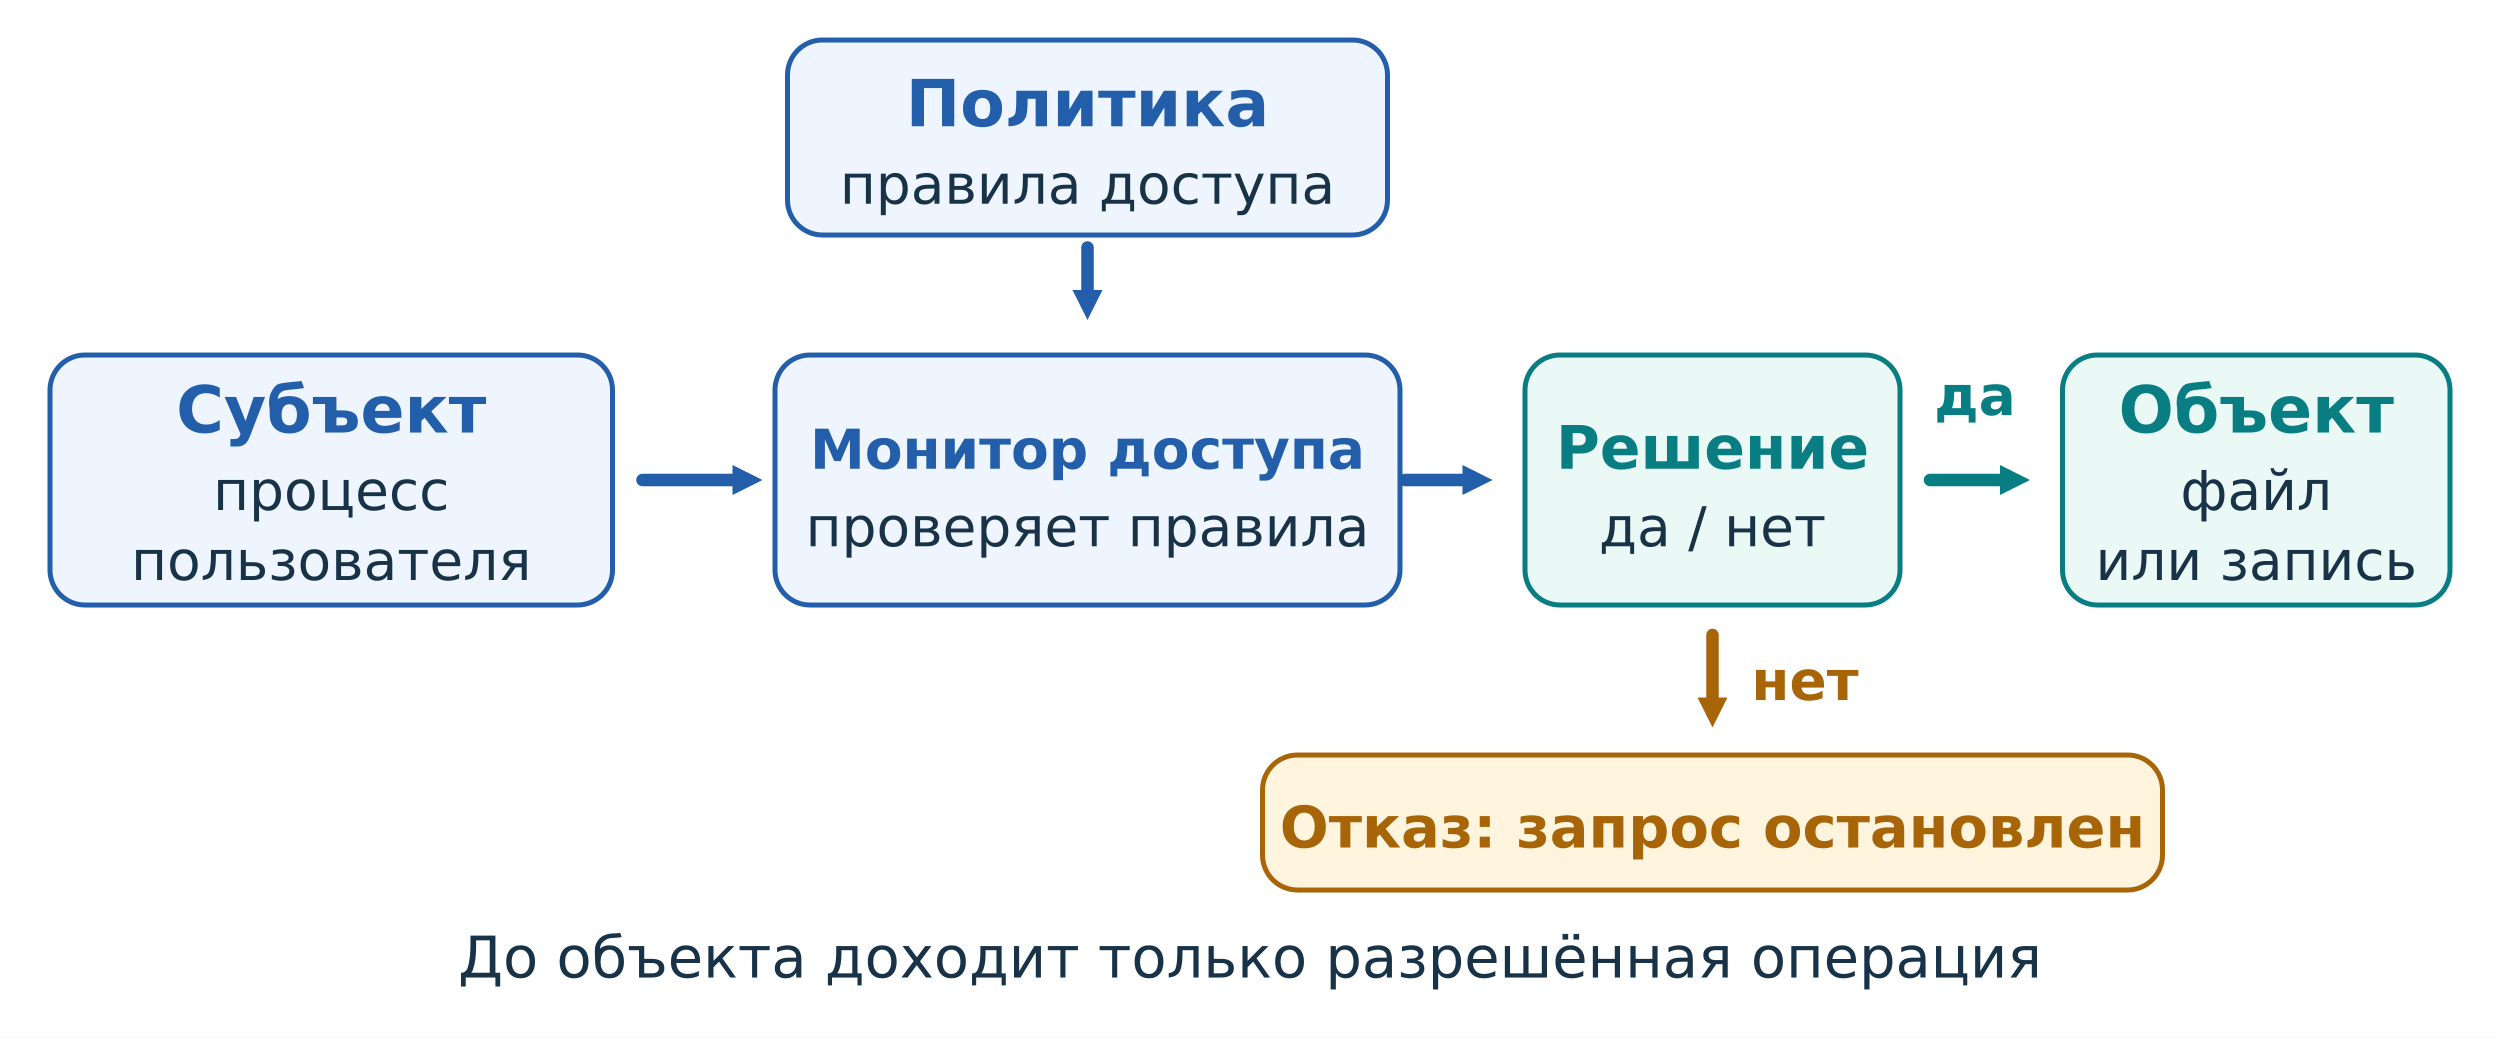
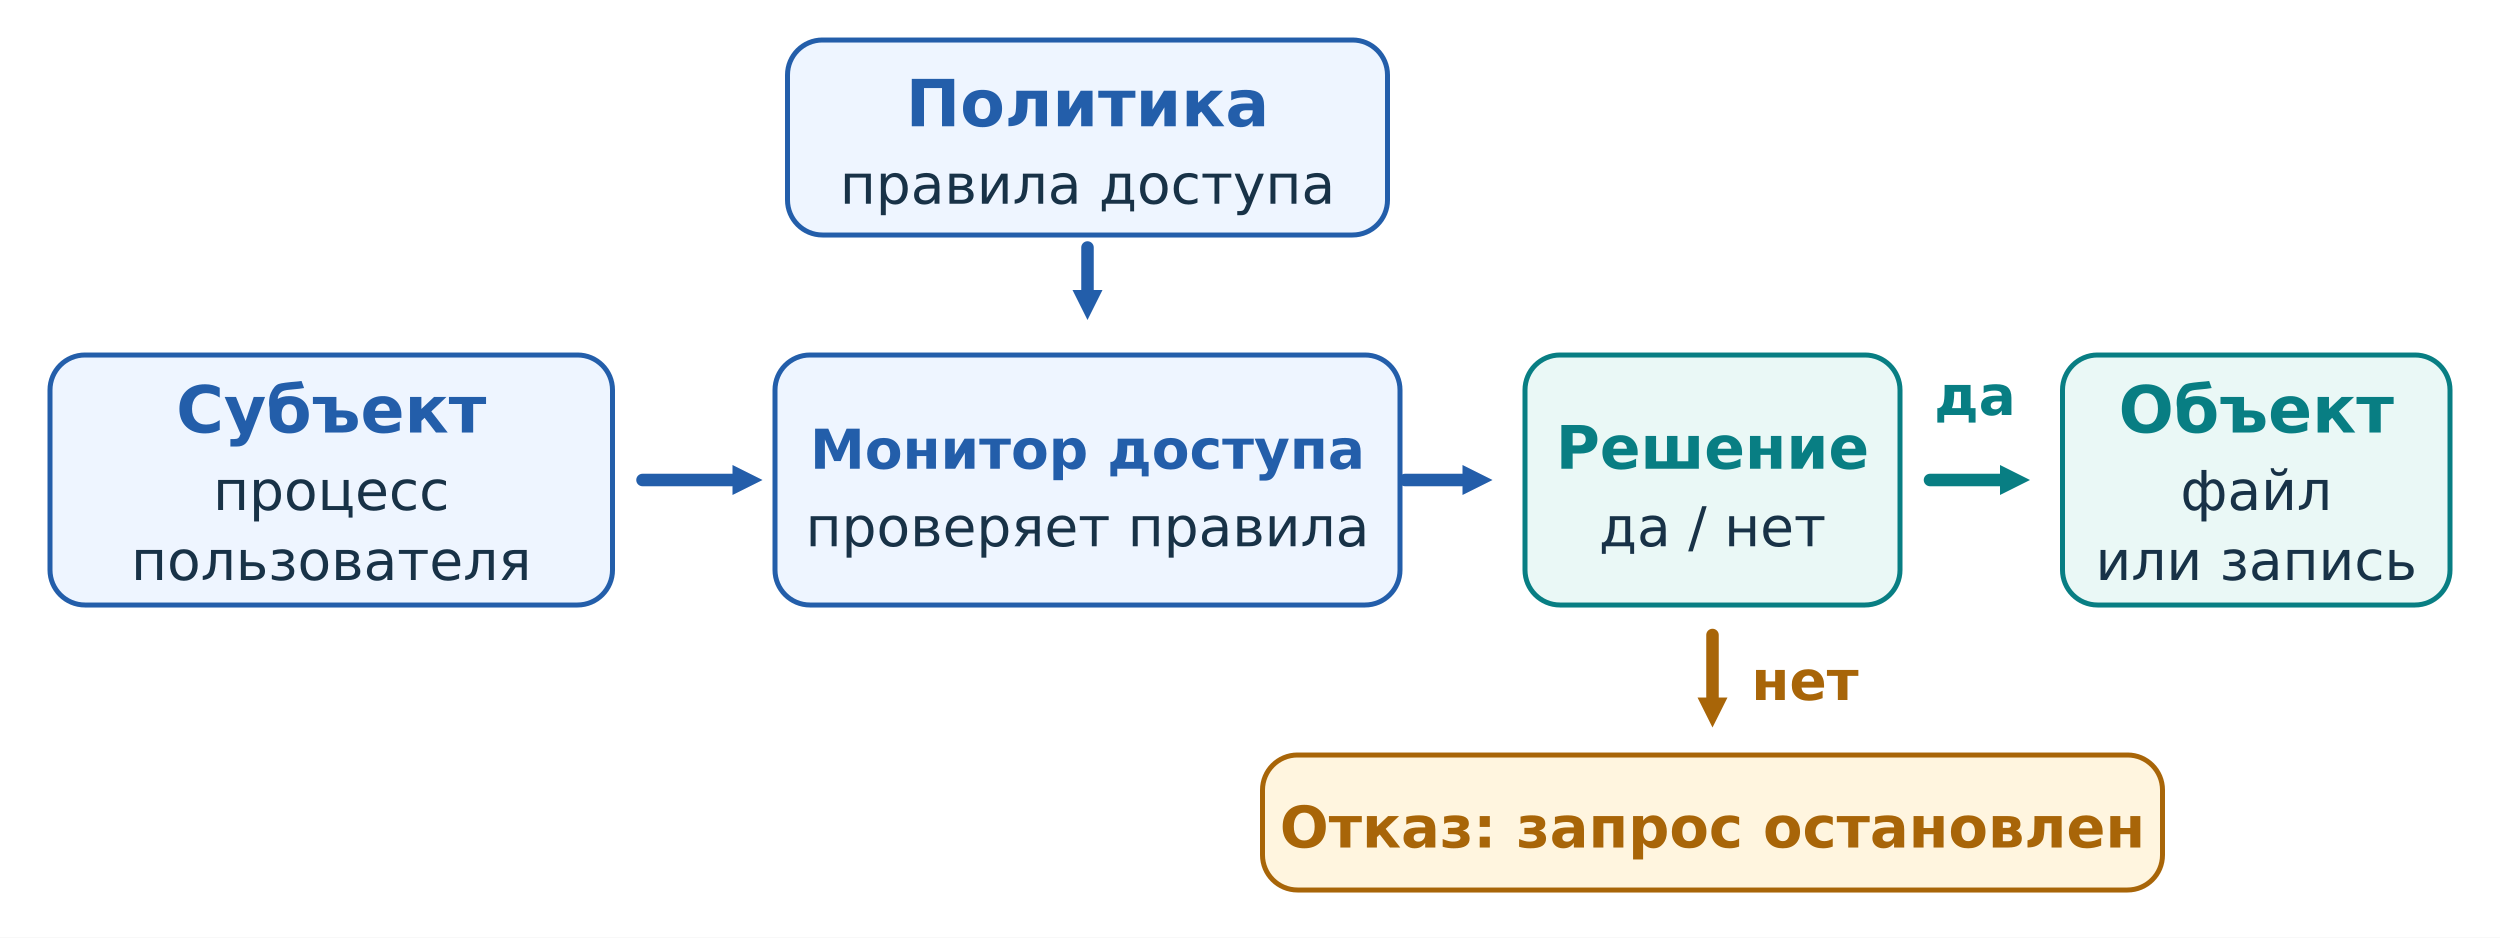
- <svg xmlns="http://www.w3.org/2000/svg" viewBox="0 0 1000 415" width="1000" height="415" role="img" aria-label="Кто — к чему — какое действие">
-   <rect width="1000" height="415" fill="white" />
+ <svg xmlns="http://www.w3.org/2000/svg" viewBox="0 0 1000 375" width="1000" height="375" role="img" aria-label="Кто — к чему — какое действие">
+   <rect width="1000" height="375" fill="white" />
  <g font-family="DejaVu Sans,Arial,sans-serif" fill="#183247">
    <rect x="20" y="142" width="225" height="100" rx="14" fill="#eef5ff" stroke="#235eaa" stroke-width="2" />
    <text x="132.5" y="173.0" text-anchor="middle" font-size="26" font-weight="650" fill="#235eaa">Субъект</text>
    <text x="132.5" y="204.0" text-anchor="middle" font-size="22" font-weight="400" fill="#183247">процесс</text>
    <text x="132.5" y="232.0" text-anchor="middle" font-size="22" font-weight="400" fill="#183247">пользователя</text>
    <rect x="310" y="142" width="250" height="100" rx="14" fill="#eef5ff" stroke="#235eaa" stroke-width="2" />
    <text x="435.0" y="187.5" text-anchor="middle" font-size="22" font-weight="650" fill="#235eaa">Монитор доступа</text>
    <text x="435.0" y="218.5" text-anchor="middle" font-size="22" font-weight="400" fill="#183247">проверяет правила</text>
    <rect x="610" y="142" width="150" height="100" rx="14" fill="#eaf8f6" stroke="#087e83" stroke-width="2" />
    <text x="685.0" y="187.5" text-anchor="middle" font-size="24" font-weight="650" fill="#087e83">Решение</text>
    <text x="685.0" y="218.5" text-anchor="middle" font-size="22" font-weight="400" fill="#183247">да / нет</text>
    <rect x="825" y="142" width="155" height="100" rx="14" fill="#eaf8f6" stroke="#087e83" stroke-width="2" />
    <text x="902.5" y="173.0" text-anchor="middle" font-size="26" font-weight="650" fill="#087e83">Объект</text>
    <text x="902.5" y="204.0" text-anchor="middle" font-size="22" font-weight="400" fill="#183247">файл</text>
    <text x="902.5" y="232.0" text-anchor="middle" font-size="22" font-weight="400" fill="#183247">или запись</text>
    <path d="M257,192 L293.0,192.0" fill="none" stroke="#235eaa" stroke-width="5" stroke-linecap="round" />
    <polygon points="305,192 293.0,198.0 293.0,186.0" fill="#235eaa" />
    <path d="M562,192 L585.0,192.0" fill="none" stroke="#235eaa" stroke-width="5" stroke-linecap="round" />
    <polygon points="597,192 585.0,198.0 585.0,186.0" fill="#235eaa" />
    <path d="M772,192 L800.0,192.0" fill="none" stroke="#087e83" stroke-width="5" stroke-linecap="round" />
    <polygon points="812,192 800.0,198.0 800.0,186.0" fill="#087e83" />
    <text x="790" y="166" text-anchor="middle" font-size="22" font-weight="600" fill="#087e83">да</text>
    <rect x="315" y="16" width="240" height="78" rx="14" fill="#eef5ff" stroke="#235eaa" stroke-width="2" />
    <text x="435.0" y="50.5" text-anchor="middle" font-size="26" font-weight="650" fill="#235eaa">Политика</text>
    <text x="435.0" y="81.5" text-anchor="middle" font-size="22" font-weight="400" fill="#183247">правила доступа</text>
    <path d="M435,99 L435.0,116.0" fill="none" stroke="#235eaa" stroke-width="5" stroke-linecap="round" />
    <polygon points="435,128 429.0,116.0 441.0,116.0" fill="#235eaa" />
    <path d="M685,254 L685.0,279.0" fill="none" stroke="#a86508" stroke-width="5" stroke-linecap="round" />
    <polygon points="685,291 679.0,279.0 691.0,279.0" fill="#a86508" />
    <text x="722" y="280" text-anchor="middle" font-size="22" font-weight="600" fill="#a86508">нет</text>
    <rect x="505" y="302" width="360" height="54" rx="14" fill="#fff5df" stroke="#a86508" stroke-width="2" />
    <text x="685.0" y="339.0" text-anchor="middle" font-size="23" font-weight="650" fill="#a86508">Отказ: запрос остановлен</text>
-     <text x="500" y="391" text-anchor="middle" font-size="23" font-weight="500" fill="#183247">До объекта доходит только разрешённая операция</text>
  </g>
</svg>
